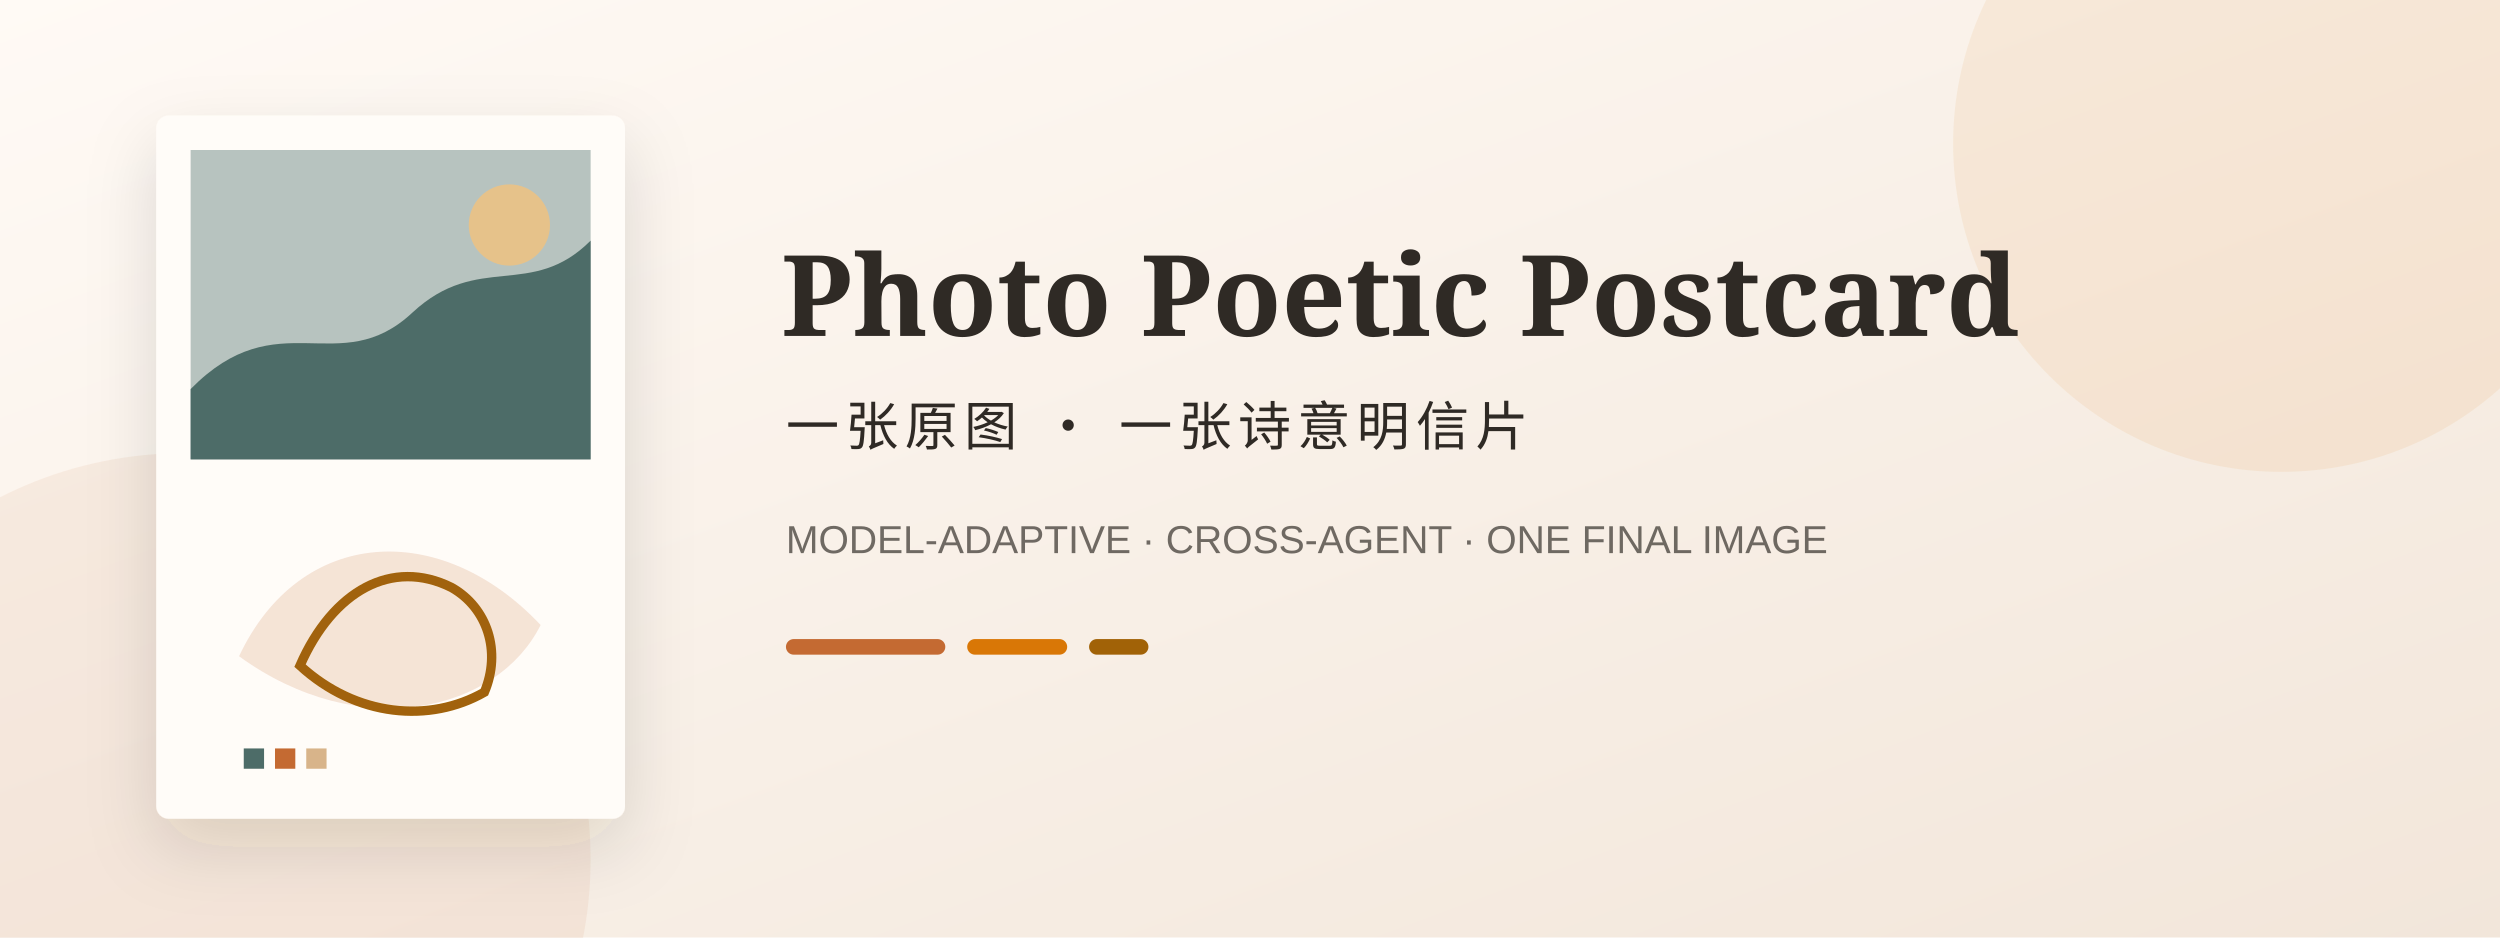
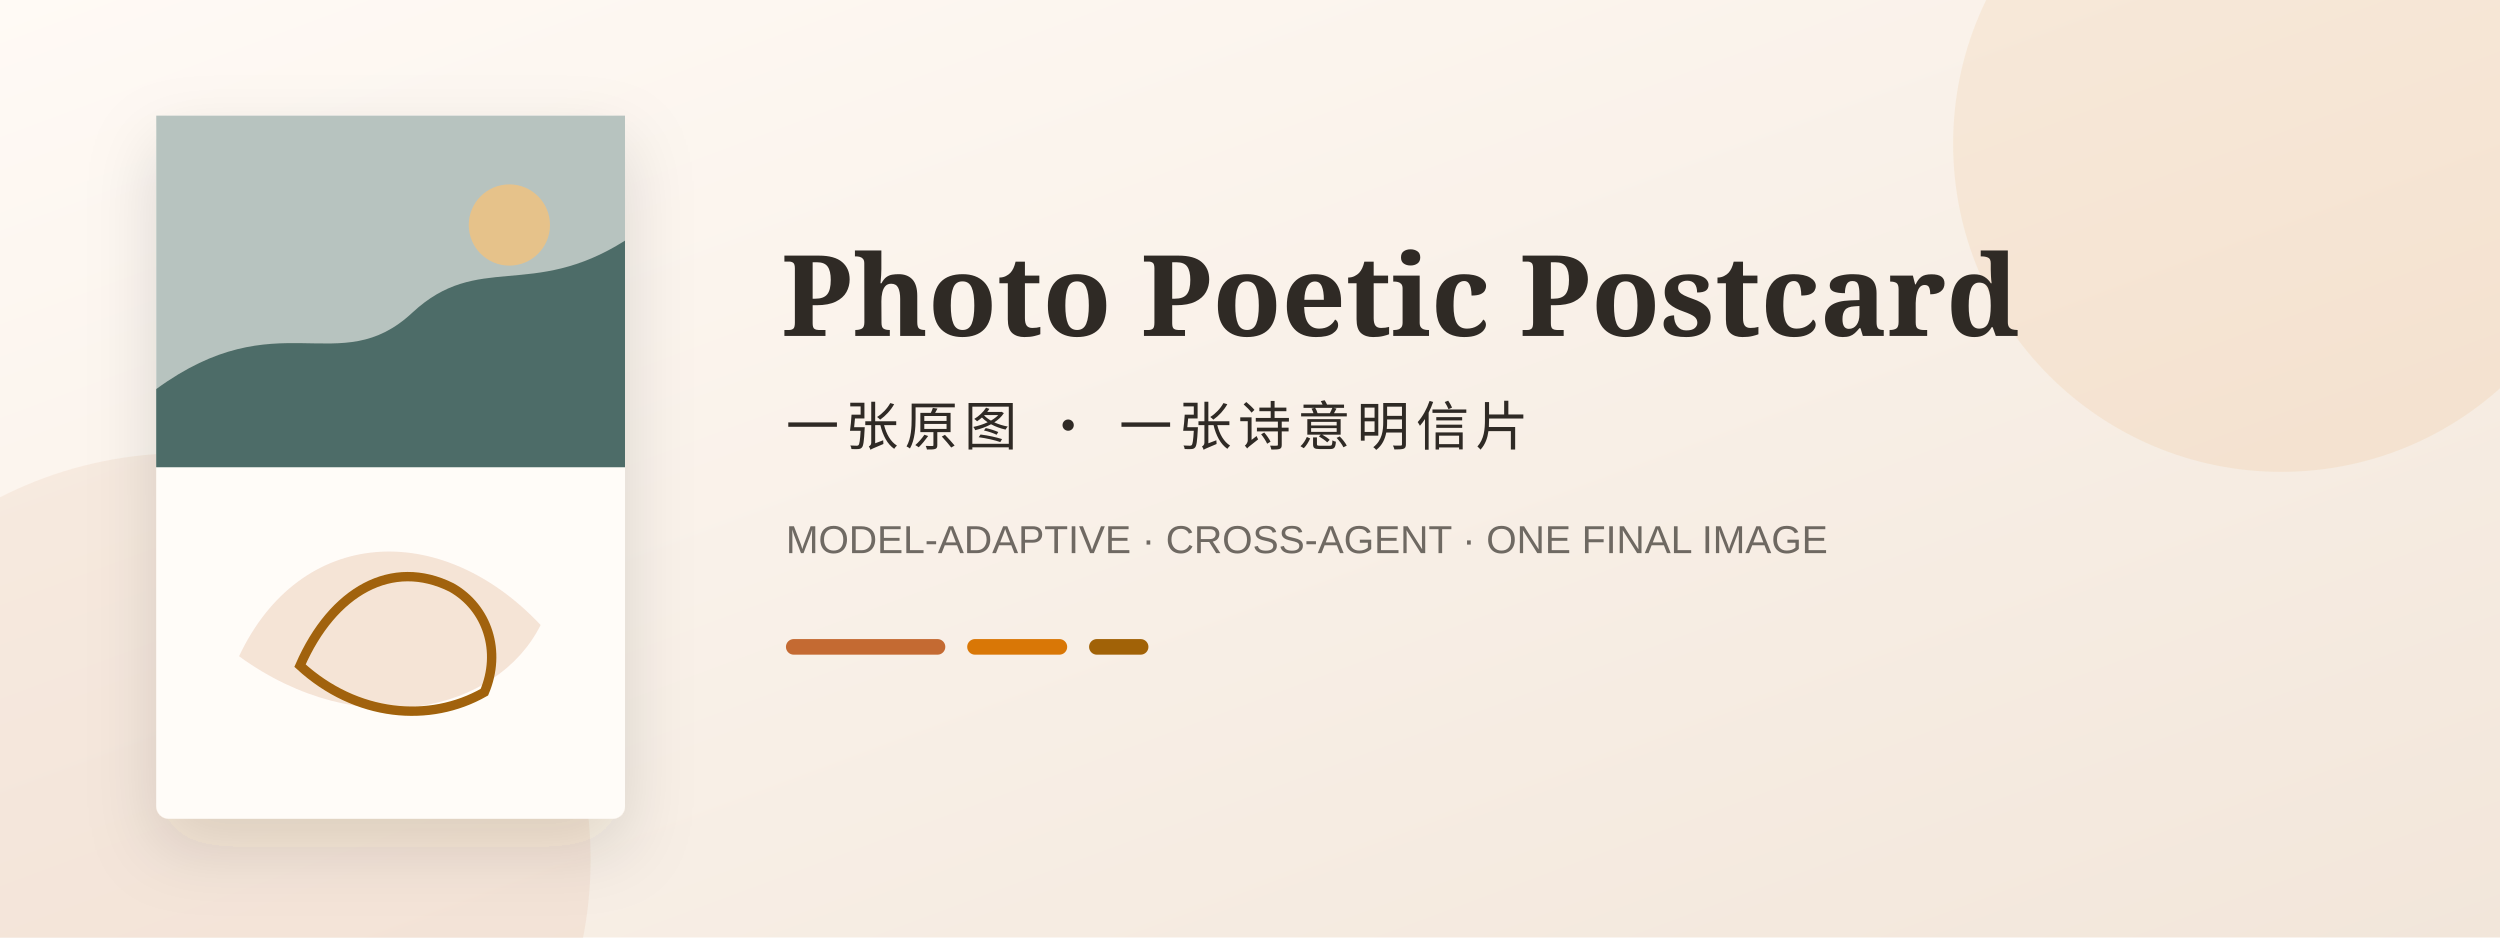
<svg xmlns="http://www.w3.org/2000/svg" width="1600" height="600" viewBox="0 0 1600 600" role="img" aria-labelledby="title desc">
  <defs>
    <linearGradient id="paper" x1="0" y1="0" x2="1" y2="1">
      <stop offset="0" stop-color="#FFFAF5" />
      <stop offset="1" stop-color="#F2E6DA" />
    </linearGradient>
    <filter id="shadow" x="-20%" y="-20%" width="140%" height="140%">
      <feDropShadow dx="0" dy="18" stdDeviation="22" flood-color="#2F2A25" flood-opacity="0.13" />
    </filter>
  </defs>
  <rect width="1600" height="600" fill="url(#paper)" />
  <circle cx="1460" cy="92" r="210" fill="#D97706" opacity="0.08" />
  <circle cx="118" cy="550" r="260" fill="#C46A32" opacity="0.08" />
  <g transform="translate(100 74)" filter="url(#shadow)">
    <rect width="300" height="450" rx="8" fill="#FFFCF8" />
-     <rect x="22" y="22" width="256" height="198" fill="#B7C3BF" />
-     <path d="M22 175 C78 118 117 170 164 126 C206 87 240 118 278 80 L278 220 L22 220Z" fill="#4E6C67" />
+     <rect width="300" height="225" fill="#B7C3BF" />
+     <path d="M0 175 C78 118 117 170 164 126 C206 87 240 118 300 80 L300 225 L0 225Z" fill="#4E6C67" />
    <circle cx="226" cy="70" r="26" fill="#E6C28A" />
    <path d="M53 346 C92 263 182 258 246 326 C218 382 130 402 53 346Z" fill="#C46A32" opacity="0.17" />
    <path d="M92 352 C113 304 151 283 189 302 C212 315 221 343 210 369 C175 389 128 385 92 352Z" fill="none" stroke="#A16207" stroke-width="6" stroke-linecap="round" />
-     <rect x="56" y="405" width="13" height="13" fill="#4E6C67" />
-     <rect x="76" y="405" width="13" height="13" fill="#C46A32" />
-     <rect x="96" y="405" width="13" height="13" fill="#D8B48A" />
  </g>
  <g fill="#2F2A25">
    <text x="500" y="215" font-family="Georgia, 'Noto Serif', serif" font-size="72" font-weight="700">Photo Poetic Postcard</text>
    <text x="503" y="285" font-family="'Microsoft YaHei', 'Noto Sans CJK SC', sans-serif" font-size="34" letter-spacing="4">一张原图 · 一张诗意明信片</text>
    <text x="503" y="354" font-family="Arial, sans-serif" font-size="25" opacity="0.68">MODEL-ADAPTIVE · CROSS-AGENT · ONE FINAL IMAGE</text>
  </g>
  <rect x="503" y="409" width="102" height="10" rx="5" fill="#C46A32" />
  <rect x="619" y="409" width="64" height="10" rx="5" fill="#D97706" />
  <rect x="697" y="409" width="38" height="10" rx="5" fill="#A16207" />
</svg>
